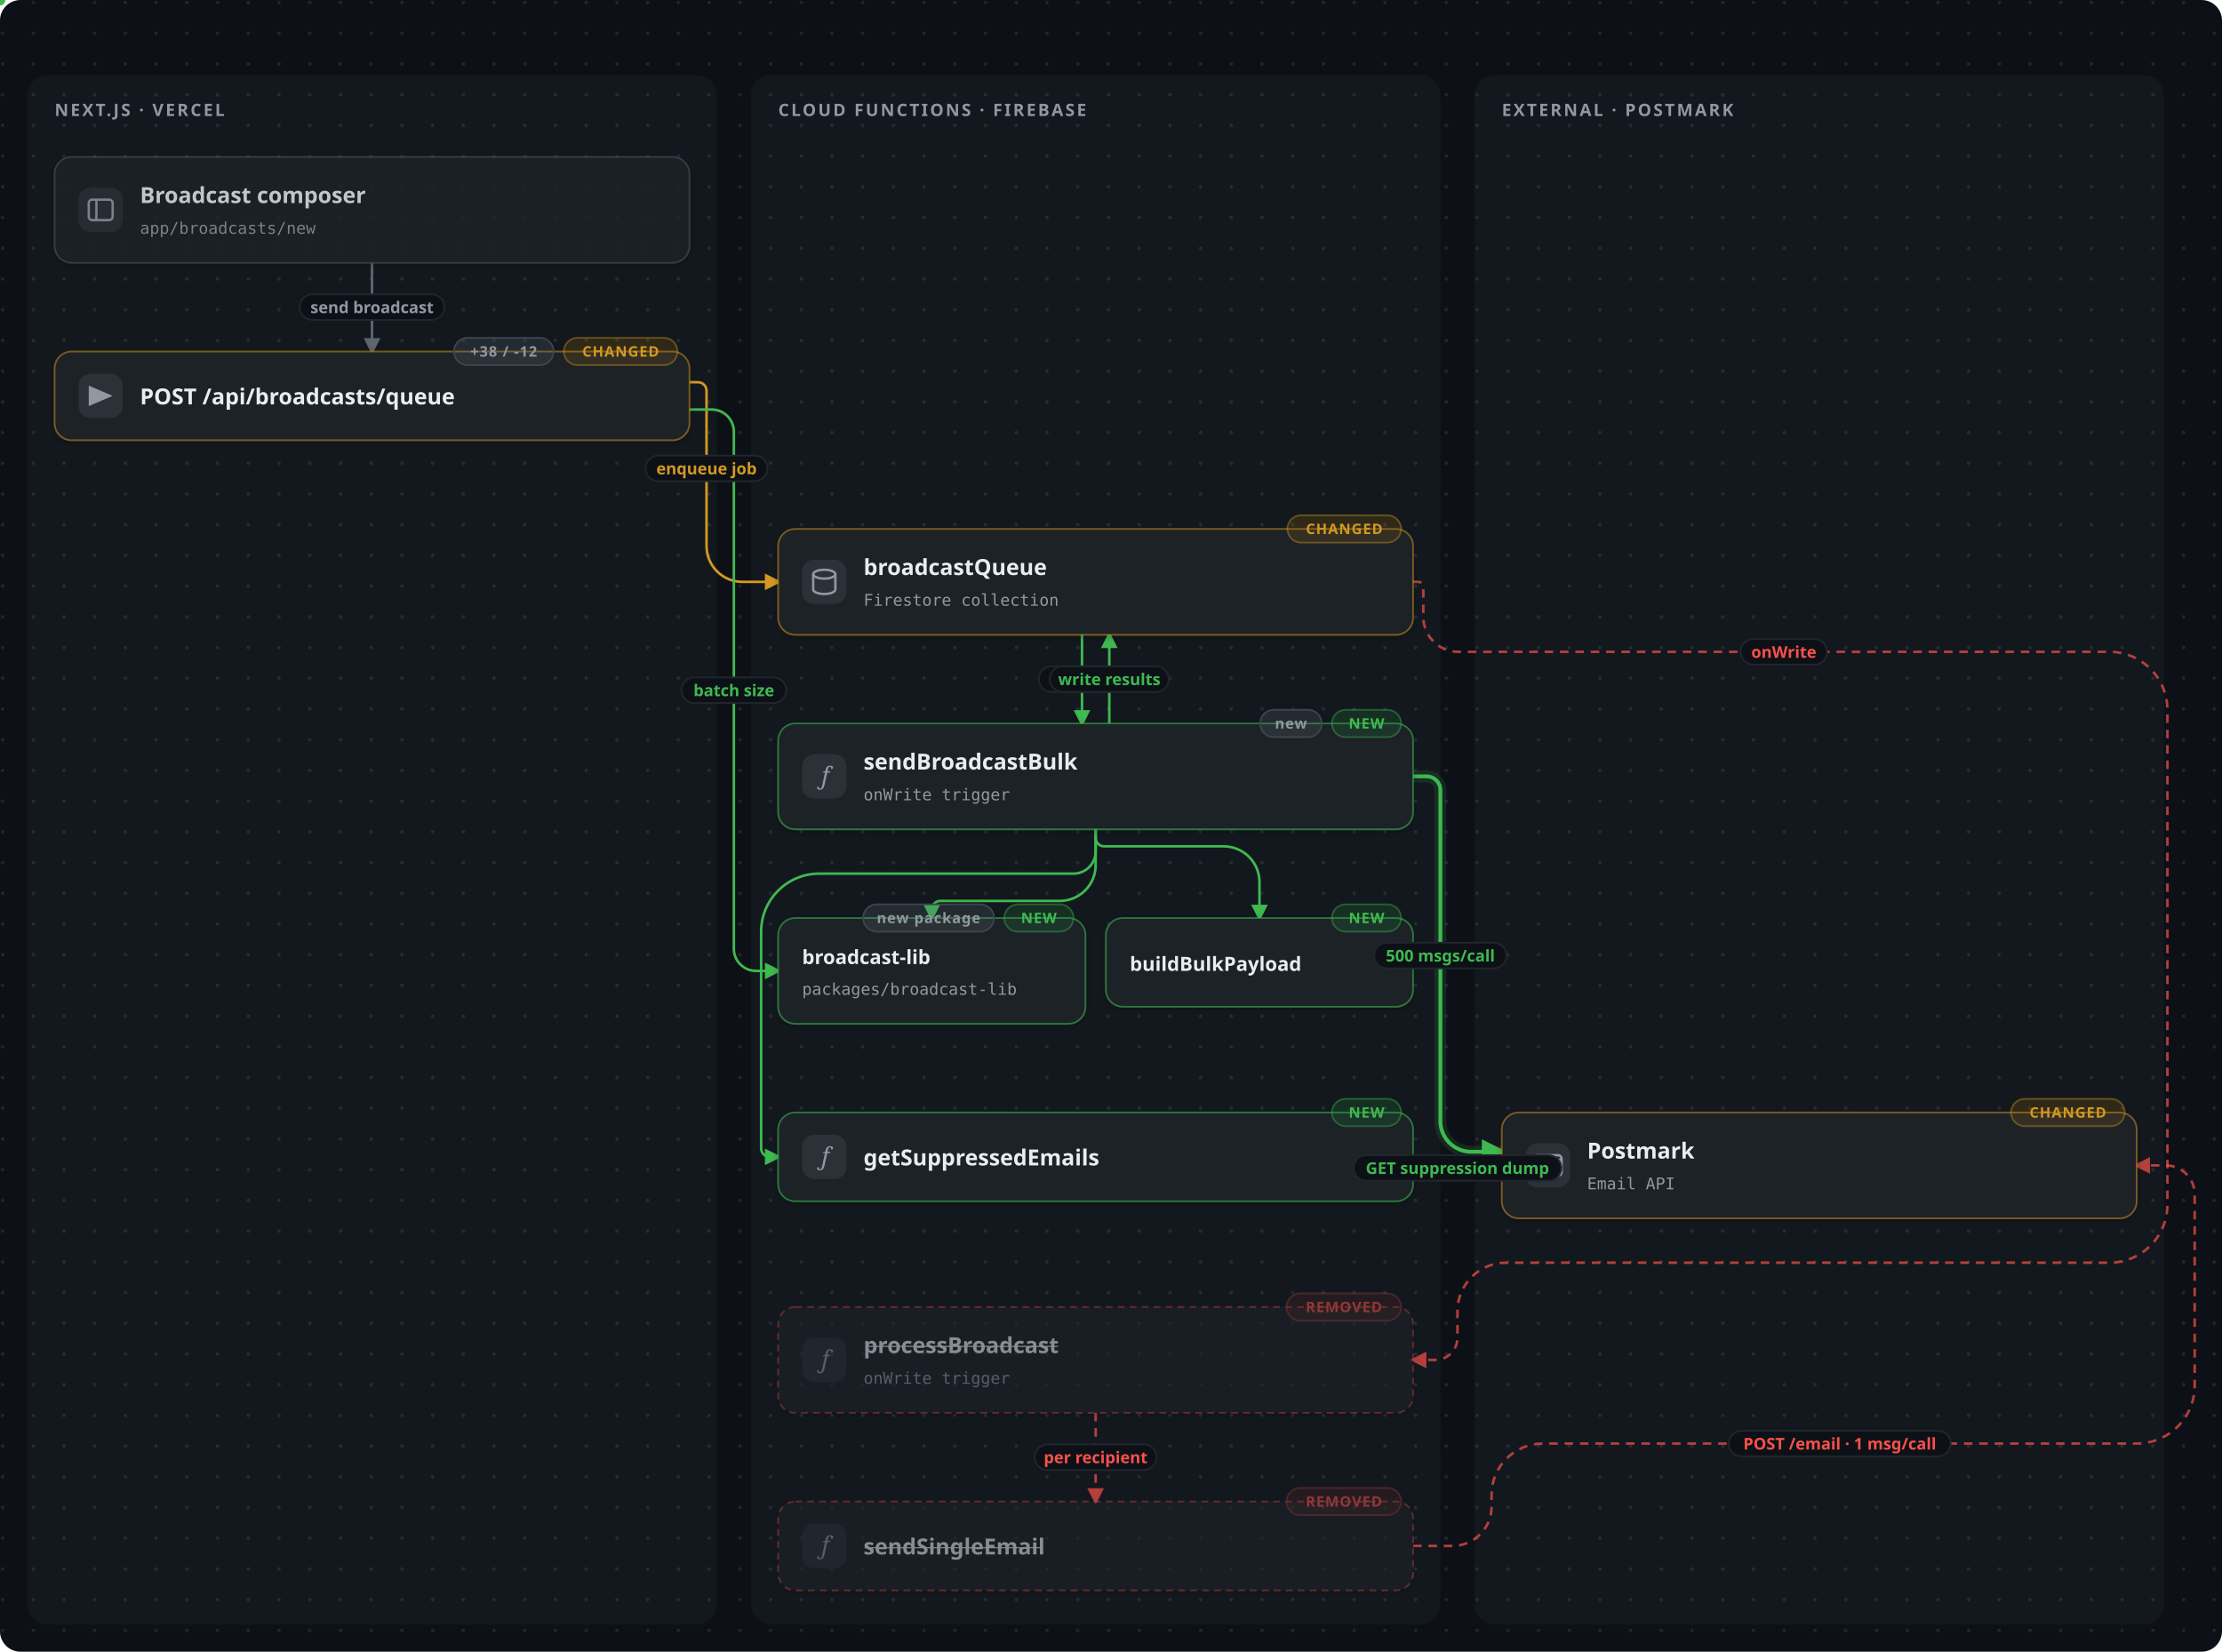
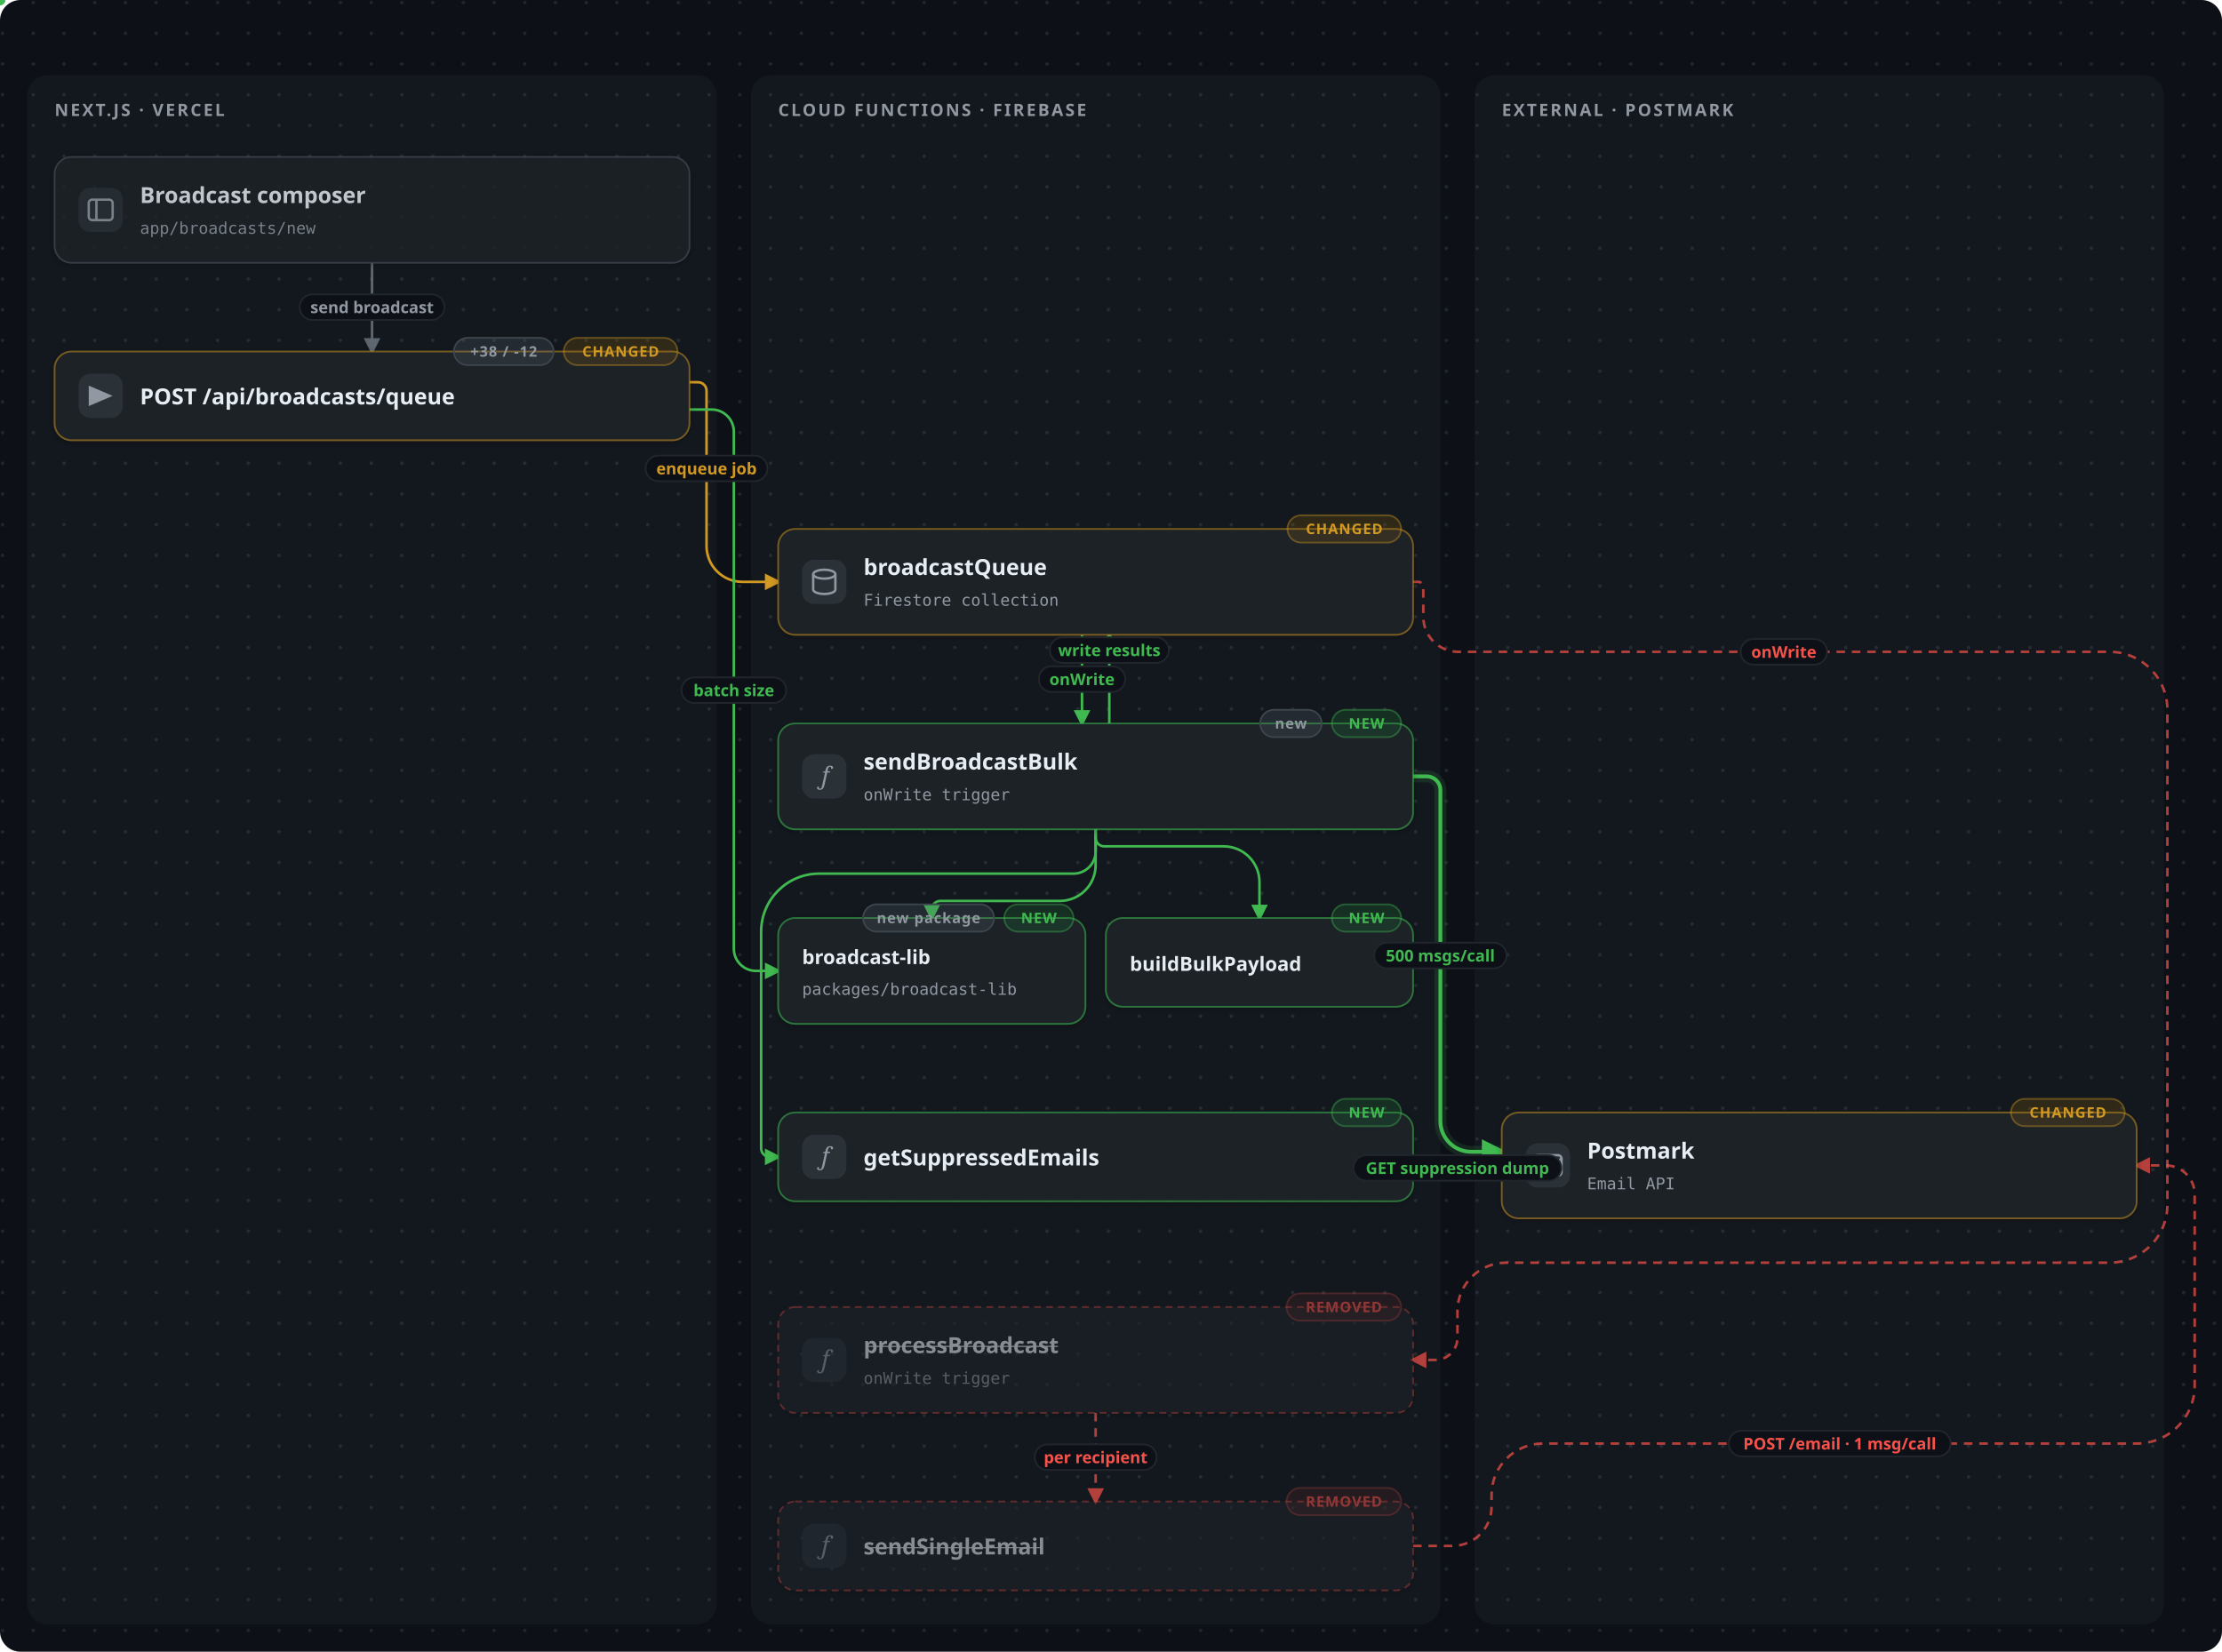
<svg xmlns="http://www.w3.org/2000/svg" viewBox="0 0 1302 968" width="1302" height="968" role="img" aria-label="Architecture — blast radius">
  <style>text{font-family:-apple-system, BlinkMacSystemFont, "Segoe UI", "Noto Sans", Helvetica, Arial, sans-serif}.lanebox{fill:rgba(110,118,129,.07)}.lanelabel{font-size:10px;font-weight:700;letter-spacing:.12em;fill:#9198a1}.card{fill:#1c2128;stroke:#3d444d;stroke-width:1}.card-added{stroke:#3fb950;stroke-opacity:.55}.card-modified{stroke:#d29922;stroke-opacity:.5}.ghost{opacity:.55}.ghost .card{stroke:#f85149;stroke-dasharray:4 3;stroke-opacity:.6}.context{opacity:.82}.ntitle{font-weight:600;fill:#e6edf3}.strike{text-decoration:line-through}.nsub{font-size:9.5px;fill:#9198a1;font-family:ui-monospace, SFMono-Regular, "SF Mono", Menlo, Consolas, monospace}.chip{fill:rgba(110,118,129,.18)}.glyph{fill:#9198a1}.glyph-stroke{stroke:#9198a1;stroke-width:1.4;fill:none}.bdg text{font-size:8.5px;font-weight:700;letter-spacing:.06em}.bdg rect{stroke-width:1}.bdg-added rect{fill:rgba(46,160,67,.15);stroke:rgba(63,185,80,.4)}.bdg-added text{fill:#3fb950}.bdg-modified rect{fill:rgba(187,128,9,.15);stroke:rgba(210,153,34,.4)}.bdg-modified text{fill:#d29922}.bdg-removed rect{fill:rgba(248,81,73,.12);stroke:rgba(248,81,73,.4)}.bdg-removed text{fill:#f85149}.bdg-neutral rect{fill:rgba(110,118,129,.18);stroke:#3d444d}.bdg-neutral text{fill:#9198a1}.edge{fill:none;stroke-width:1.5}.edge-added{stroke:#3fb950}.edge-modified{stroke:#d29922}.edge-removed{stroke:#f85149;stroke-dasharray:5 4;opacity:.7}.edge-neutral{stroke:#6e7681}.hero{stroke-width:2.25}.faded{opacity:.45}.glow{fill:none;stroke-width:7;opacity:.14}.msg-self{font-size:11px;fill:#e6edf3}.lpill{fill:#0d1117;stroke:#21262d;stroke-width:1}.ltext{font-size:9.5px;font-weight:600;fill:#9198a1}.ltext-added{fill:#3fb950}.ltext-modified{fill:#d29922}.ltext-removed{fill:#f85149}.cardsh{filter:drop-shadow(0 1px 2px rgba(0,0,0,.28))}.pcard{fill:#1c2128;stroke:#3d444d;stroke-width:1}.ptitle{font-size:12px;font-weight:600;fill:#e6edf3;text-anchor:middle}.lifeline{stroke:#30363d;stroke-width:1;stroke-dasharray:3 4}.actbar{fill:rgba(46,160,67,.15);stroke:rgba(63,185,80,.4)}.msg{fill:none;stroke-width:1.4}.msg-return{stroke-dasharray:4 3;opacity:.8}.msg-label{font-size:11px;fill:#e6edf3;text-anchor:middle}.msg-strong{stroke-width:2}</style>
  <defs>
    <pattern id="dots" width="18" height="18" patternUnits="userSpaceOnUse">
      <circle cx="1.5" cy="1.5" r="1" fill="rgba(110,118,129,.22)" />
    </pattern>
    <marker id="mk-added" viewBox="0 0 10 10" refX="8" refY="5" markerWidth="6.5" markerHeight="6.5" orient="auto-start-reverse">
      <path d="M0,0 L10,5 L0,10 z" fill="#3fb950" />
    </marker>
    <marker id="mk-modified" viewBox="0 0 10 10" refX="8" refY="5" markerWidth="6.5" markerHeight="6.5" orient="auto-start-reverse">
      <path d="M0,0 L10,5 L0,10 z" fill="#d29922" />
    </marker>
    <marker id="mk-removed" viewBox="0 0 10 10" refX="8" refY="5" markerWidth="6.5" markerHeight="6.5" orient="auto-start-reverse">
      <path d="M0,0 L10,5 L0,10 z" fill="#f85149" />
    </marker>
    <marker id="mk-neutral" viewBox="0 0 10 10" refX="8" refY="5" markerWidth="6.5" markerHeight="6.5" orient="auto-start-reverse">
      <path d="M0,0 L10,5 L0,10 z" fill="#6e7681" />
    </marker>
  </defs>
  <rect x="0" y="0" width="1302" height="968" rx="12" fill="#0d1117" />
  <rect x="0" y="0" width="1302" height="968" rx="12" fill="url(#dots)" />
  <g>
    <rect class="lanebox" x="16" y="44" width="404" height="908" rx="12" />
    <text class="lanelabel" x="32" y="68">NEXT.JS · VERCEL</text>
    <rect class="lanebox" x="440" y="44" width="404" height="908" rx="12" />
    <text class="lanelabel" x="456" y="68">CLOUD FUNCTIONS · FIREBASE</text>
    <rect class="lanebox" x="864" y="44" width="404" height="908" rx="12" />
    <text class="lanelabel" x="880" y="68">EXTERNAL · POSTMARK</text>
  </g>
  <g>
    <path class="edge edge-neutral context" d="M218,154 L218,206" marker-end="url(#mk-neutral)" />
    <path class="edge edge-modified" d="M404,224 L409,224 C411.76,224 414,226.24 414,229 L414,320 C414,331.6 423.4,341 435,341 L456,341" marker-end="url(#mk-modified)" />
    <path class="edge edge-added" d="M404,240 L417,240 C424.18,240 430,245.82 430,253 L430,556 C430,563.18 435.82,569 443,569 L456,569" marker-end="url(#mk-added)" />
    <path class="edge edge-added" d="M634,372 L634,424" marker-end="url(#mk-added)" />
    <path class="edge edge-removed" d="M828,341 L831,341 C832.66,341 834,342.34 834,344 L834,361.5 C834,372.82 843.18,382 854.5,382 L1236,382 C1254.78,382 1270,397.22 1270,416 L1270,706 C1270,724.78 1254.78,740 1236,740 L882.5,740 C866.76,740 854,752.76 854,768.5 L854,784 C854,791.18 848.18,797 841,797 L828,797" marker-end="url(#mk-removed)" />
    <path class="edge edge-removed" d="M642,828 L642,880" marker-end="url(#mk-removed)" />
    <path class="edge edge-removed" d="M828,906 L851,906 C863.7,906 874,895.7 874,883 L874,876 C874,859.43 887.43,846 904,846 L1252,846 C1270.78,846 1286,830.78 1286,812 L1286,700 C1286,690.61 1278.39,683 1269,683 L1252,683" marker-end="url(#mk-removed)" />
    <path class="edge edge-added" d="M642,486 L642,491 C642,493.76 644.24,496 647,496 L717,496 C728.6,496 738,505.4 738,517 L738,538" marker-end="url(#mk-added)" />
    <path class="edge edge-added" d="M642,486 L642,499 C642,506.18 636.18,512 629,512 L480,512 C461.22,512 446,527.22 446,546 L446,673 C446,675.76 448.24,678 451,678 L456,678" marker-end="url(#mk-added)" />
    <path class="edge edge-added" d="M642,486 L642,507 C642,518.6 632.6,528 621,528 L551,528 C548.24,528 546,530.24 546,533 L546,538" marker-end="url(#mk-added)" />
    <path class="edge edge-added" d="M828,684.5 L880,684.5" marker-end="url(#mk-added)" />
    <circle r="2.6" fill="#3fb950">
      <animateMotion dur="1.6s" repeatCount="indefinite" path="M828,684.5 L880,684.5" />
    </circle>
    <path class="glow" stroke="#3fb950" d="M828,455 L836,455 C840.42,455 844,458.58 844,463 L844,657 C844,666.94 852.06,675 862,675 L880,675" />
    <path class="edge edge-added hero" d="M828,455 L836,455 C840.42,455 844,458.58 844,463 L844,657 C844,666.94 852.06,675 862,675 L880,675" marker-end="url(#mk-added)" />
    <circle r="3" fill="#3fb950">
      <animateMotion dur="2.1s" repeatCount="indefinite" path="M828,455 L836,455 C840.42,455 844,458.58 844,463 L844,657 C844,666.94 852.06,675 862,675 L880,675" />
    </circle>
    <circle r="3" fill="#3fb950">
      <animateMotion dur="2.1s" begin="0.7s" repeatCount="indefinite" path="M828,455 L836,455 C840.42,455 844,458.58 844,463 L844,657 C844,666.94 852.06,675 862,675 L880,675" />
    </circle>
    <circle r="3" fill="#3fb950">
      <animateMotion dur="2.1s" begin="1.4s" repeatCount="indefinite" path="M828,455 L836,455 C840.42,455 844,458.58 844,463 L844,657 C844,666.94 852.06,675 862,675 L880,675" />
    </circle>
    <path class="edge edge-added" d="M650,424 L650,372" marker-end="url(#mk-added)" />
  </g>
  <g>
    <g class="cardsh context">
      <rect class="card" x="32" y="92" width="372" height="62" rx="10" />
      <rect class="chip" x="46" y="110" width="26" height="26" rx="7" />
      <g>
        <rect class="glyph-stroke" x="52" y="117" width="14" height="12" rx="2" />
        <path class="glyph-stroke" d="M56.5,117 v12" />
      </g>
      <text class="ntitle" x="82" y="119" font-size="13">Broadcast composer</text>
      <text class="nsub" x="82" y="137">app/broadcasts/new</text>
    </g>
    <g class="cardsh">
      <rect class="card card-modified" x="32" y="206" width="372" height="52" rx="10" />
      <rect class="chip" x="46" y="219" width="26" height="26" rx="7" />
      <g>
        <path class="glyph" d="M52,226 L66,232 L52,238 Z" />
      </g>
      <text class="ntitle" x="82" y="237" font-size="13">POST /api/broadcasts/queue</text>
      <g class="bdg bdg-neutral">
        <rect x="265.98" y="198" width="58.4" height="16" rx="8" />
        <text x="295.18" y="209" text-anchor="middle">+38 / -12</text>
      </g>
      <g class="bdg bdg-modified">
        <rect x="330.38" y="198" width="66.62" height="16" rx="8" />
        <text x="363.69" y="209" text-anchor="middle">CHANGED</text>
      </g>
    </g>
    <g class="cardsh">
      <rect class="card card-modified" x="456" y="310" width="372" height="62" rx="10" />
      <rect class="chip" x="470" y="328" width="26" height="26" rx="7" />
      <g>
        <ellipse class="glyph-stroke" cx="483" cy="336.5" rx="6.5" ry="2.6" />
        <path class="glyph-stroke" d="M476.5,336.5 v9 a6.5,2.6 0 0 0 13 0 v-9" />
      </g>
      <text class="ntitle" x="506" y="337" font-size="13">broadcastQueue</text>
      <text class="nsub" x="506" y="355">Firestore collection</text>
      <g class="bdg bdg-modified">
        <rect x="754.38" y="302" width="66.62" height="16" rx="8" />
        <text x="787.69" y="313" text-anchor="middle">CHANGED</text>
      </g>
    </g>
    <g class="cardsh">
      <rect class="card card-added" x="456" y="424" width="372" height="62" rx="10" />
      <rect class="chip" x="470" y="442" width="26" height="26" rx="7" />
      <g>
        <text class="glyph" x="483" y="459.5" text-anchor="middle" style="font-size:14px;font-style:italic;font-family:Georgia,serif">ƒ</text>
      </g>
      <text class="ntitle" x="506" y="451" font-size="13">sendBroadcastBulk</text>
      <text class="nsub" x="506" y="469">onWrite trigger</text>
      <g class="bdg bdg-neutral">
        <rect x="738.4" y="416" width="36.05" height="16" rx="8" />
        <text x="756.43" y="427" text-anchor="middle">new</text>
      </g>
      <g class="bdg bdg-added">
        <rect x="780.45" y="416" width="40.55" height="16" rx="8" />
        <text x="800.72" y="427" text-anchor="middle">NEW</text>
      </g>
    </g>
    <g class="cardsh">
      <rect class="card card-added" x="456" y="538" width="180" height="62" rx="10" />
      <text class="ntitle" x="470" y="565" font-size="11.5">broadcast-lib</text>
      <text class="nsub" x="470" y="583">packages/broadcast-lib</text>
      <g class="bdg bdg-neutral">
        <rect x="505.75" y="530" width="76.7" height="16" rx="8" />
        <text x="544.1" y="541" text-anchor="middle">new package</text>
      </g>
      <g class="bdg bdg-added">
        <rect x="588.45" y="530" width="40.55" height="16" rx="8" />
        <text x="608.73" y="541" text-anchor="middle">NEW</text>
      </g>
    </g>
    <g class="cardsh">
      <rect class="card card-added" x="648" y="538" width="180" height="52" rx="10" />
      <text class="ntitle" x="662" y="569" font-size="11.5">buildBulkPayload</text>
      <g class="bdg bdg-added">
        <rect x="780.45" y="530" width="40.55" height="16" rx="8" />
        <text x="800.73" y="541" text-anchor="middle">NEW</text>
      </g>
    </g>
    <g class="cardsh">
      <rect class="card card-added" x="456" y="652" width="372" height="52" rx="10" />
      <rect class="chip" x="470" y="665" width="26" height="26" rx="7" />
      <g>
        <text class="glyph" x="483" y="682.5" text-anchor="middle" style="font-size:14px;font-style:italic;font-family:Georgia,serif">ƒ</text>
      </g>
      <text class="ntitle" x="506" y="683" font-size="13">getSuppressedEmails</text>
      <g class="bdg bdg-added">
        <rect x="780.45" y="644" width="40.55" height="16" rx="8" />
        <text x="800.73" y="655" text-anchor="middle">NEW</text>
      </g>
    </g>
    <g class="cardsh ghost">
      <rect class="card" x="456" y="766" width="372" height="62" rx="10" />
      <rect class="chip" x="470" y="784" width="26" height="26" rx="7" />
      <g>
        <text class="glyph" x="483" y="801.5" text-anchor="middle" style="font-size:14px;font-style:italic;font-family:Georgia,serif">ƒ</text>
      </g>
      <text class="ntitle strike" x="506" y="793" font-size="13">processBroadcast</text>
      <text class="nsub" x="506" y="811">onWrite trigger</text>
      <g class="bdg bdg-removed">
        <rect x="753.88" y="758" width="67.12" height="16" rx="8" />
        <text x="787.44" y="769" text-anchor="middle">REMOVED</text>
      </g>
    </g>
    <g class="cardsh ghost">
      <rect class="card" x="456" y="880" width="372" height="52" rx="10" />
      <rect class="chip" x="470" y="893" width="26" height="26" rx="7" />
      <g>
        <text class="glyph" x="483" y="910.5" text-anchor="middle" style="font-size:14px;font-style:italic;font-family:Georgia,serif">ƒ</text>
      </g>
      <text class="ntitle strike" x="506" y="911" font-size="13">sendSingleEmail</text>
      <g class="bdg bdg-removed">
        <rect x="753.88" y="872" width="67.12" height="16" rx="8" />
        <text x="787.44" y="883" text-anchor="middle">REMOVED</text>
      </g>
    </g>
    <g class="cardsh">
      <rect class="card card-modified" x="880" y="652" width="372" height="62" rx="10" />
      <rect class="chip" x="894" y="670" width="26" height="26" rx="7" />
      <g>
        <rect class="glyph-stroke" x="899" y="677" width="16" height="12" rx="2" />
        <path class="glyph-stroke" d="M899,679 l8,6 8,-6" />
      </g>
      <text class="ntitle" x="930" y="679" font-size="13">Postmark</text>
      <text class="nsub" x="930" y="697">Email API</text>
      <g class="bdg bdg-modified">
        <rect x="1178.38" y="644" width="66.62" height="16" rx="8" />
        <text x="1211.69" y="655" text-anchor="middle">CHANGED</text>
      </g>
    </g>
  </g>
  <g>
    <g>
      <rect class="lpill" x="175.58" y="172.5" width="84.85" height="15" rx="7.5" />
      <text class="ltext" x="218" y="183.5" text-anchor="middle">send broadcast</text>
    </g>
    <g>
      <rect class="lpill" x="378.29" y="267" width="71.43" height="15" rx="7.5" />
      <text class="ltext ltext-modified" x="414" y="278" text-anchor="middle">enqueue job</text>
    </g>
    <g>
      <rect class="lpill" x="399.33" y="397" width="61.34" height="15" rx="7.5" />
      <text class="ltext ltext-added" x="430" y="408" text-anchor="middle">batch size</text>
    </g>
    <g>
      <rect class="lpill" x="608.66" y="390.5" width="50.69" height="15" rx="7.5" />
      <text class="ltext ltext-added" x="634" y="401.5" text-anchor="middle">onWrite</text>
    </g>
    <g>
      <rect class="lpill" x="1019.91" y="374.5" width="50.69" height="15" rx="7.5" />
      <text class="ltext ltext-removed" x="1045.25" y="385.5" text-anchor="middle">onWrite</text>
    </g>
    <g>
      <rect class="lpill" x="606.29" y="846.5" width="71.41" height="15" rx="7.5" />
      <text class="ltext ltext-removed" x="642" y="857.5" text-anchor="middle">per recipient</text>
    </g>
    <g>
      <rect class="lpill" x="1012.98" y="838.5" width="130.04" height="15" rx="7.5" />
      <text class="ltext ltext-removed" x="1078" y="849.5" text-anchor="middle">POST /email · 1 msg/call</text>
    </g>
    <g>
      <rect class="lpill" x="793.11" y="677" width="121.78" height="15" rx="7.5" />
      <text class="ltext ltext-added" x="854" y="688" text-anchor="middle">GET suppression dump</text>
    </g>
    <g>
      <rect class="lpill" x="805.22" y="552.5" width="77.56" height="15" rx="7.5" />
      <text class="ltext ltext-added" x="844" y="563.5" text-anchor="middle">500 msgs/call</text>
    </g>
    <g>
-       <rect class="lpill" x="615.15" y="390.5" width="69.71" height="15" rx="7.5" />
-       <text class="ltext ltext-added" x="650" y="401.5" text-anchor="middle">write results</text>
+       <rect class="lpill" x="615.15" y="373.5" width="69.71" height="15" rx="7.5" />
+       <text class="ltext ltext-added" x="650" y="384.5" text-anchor="middle">write results</text>
    </g>
  </g>
</svg>
